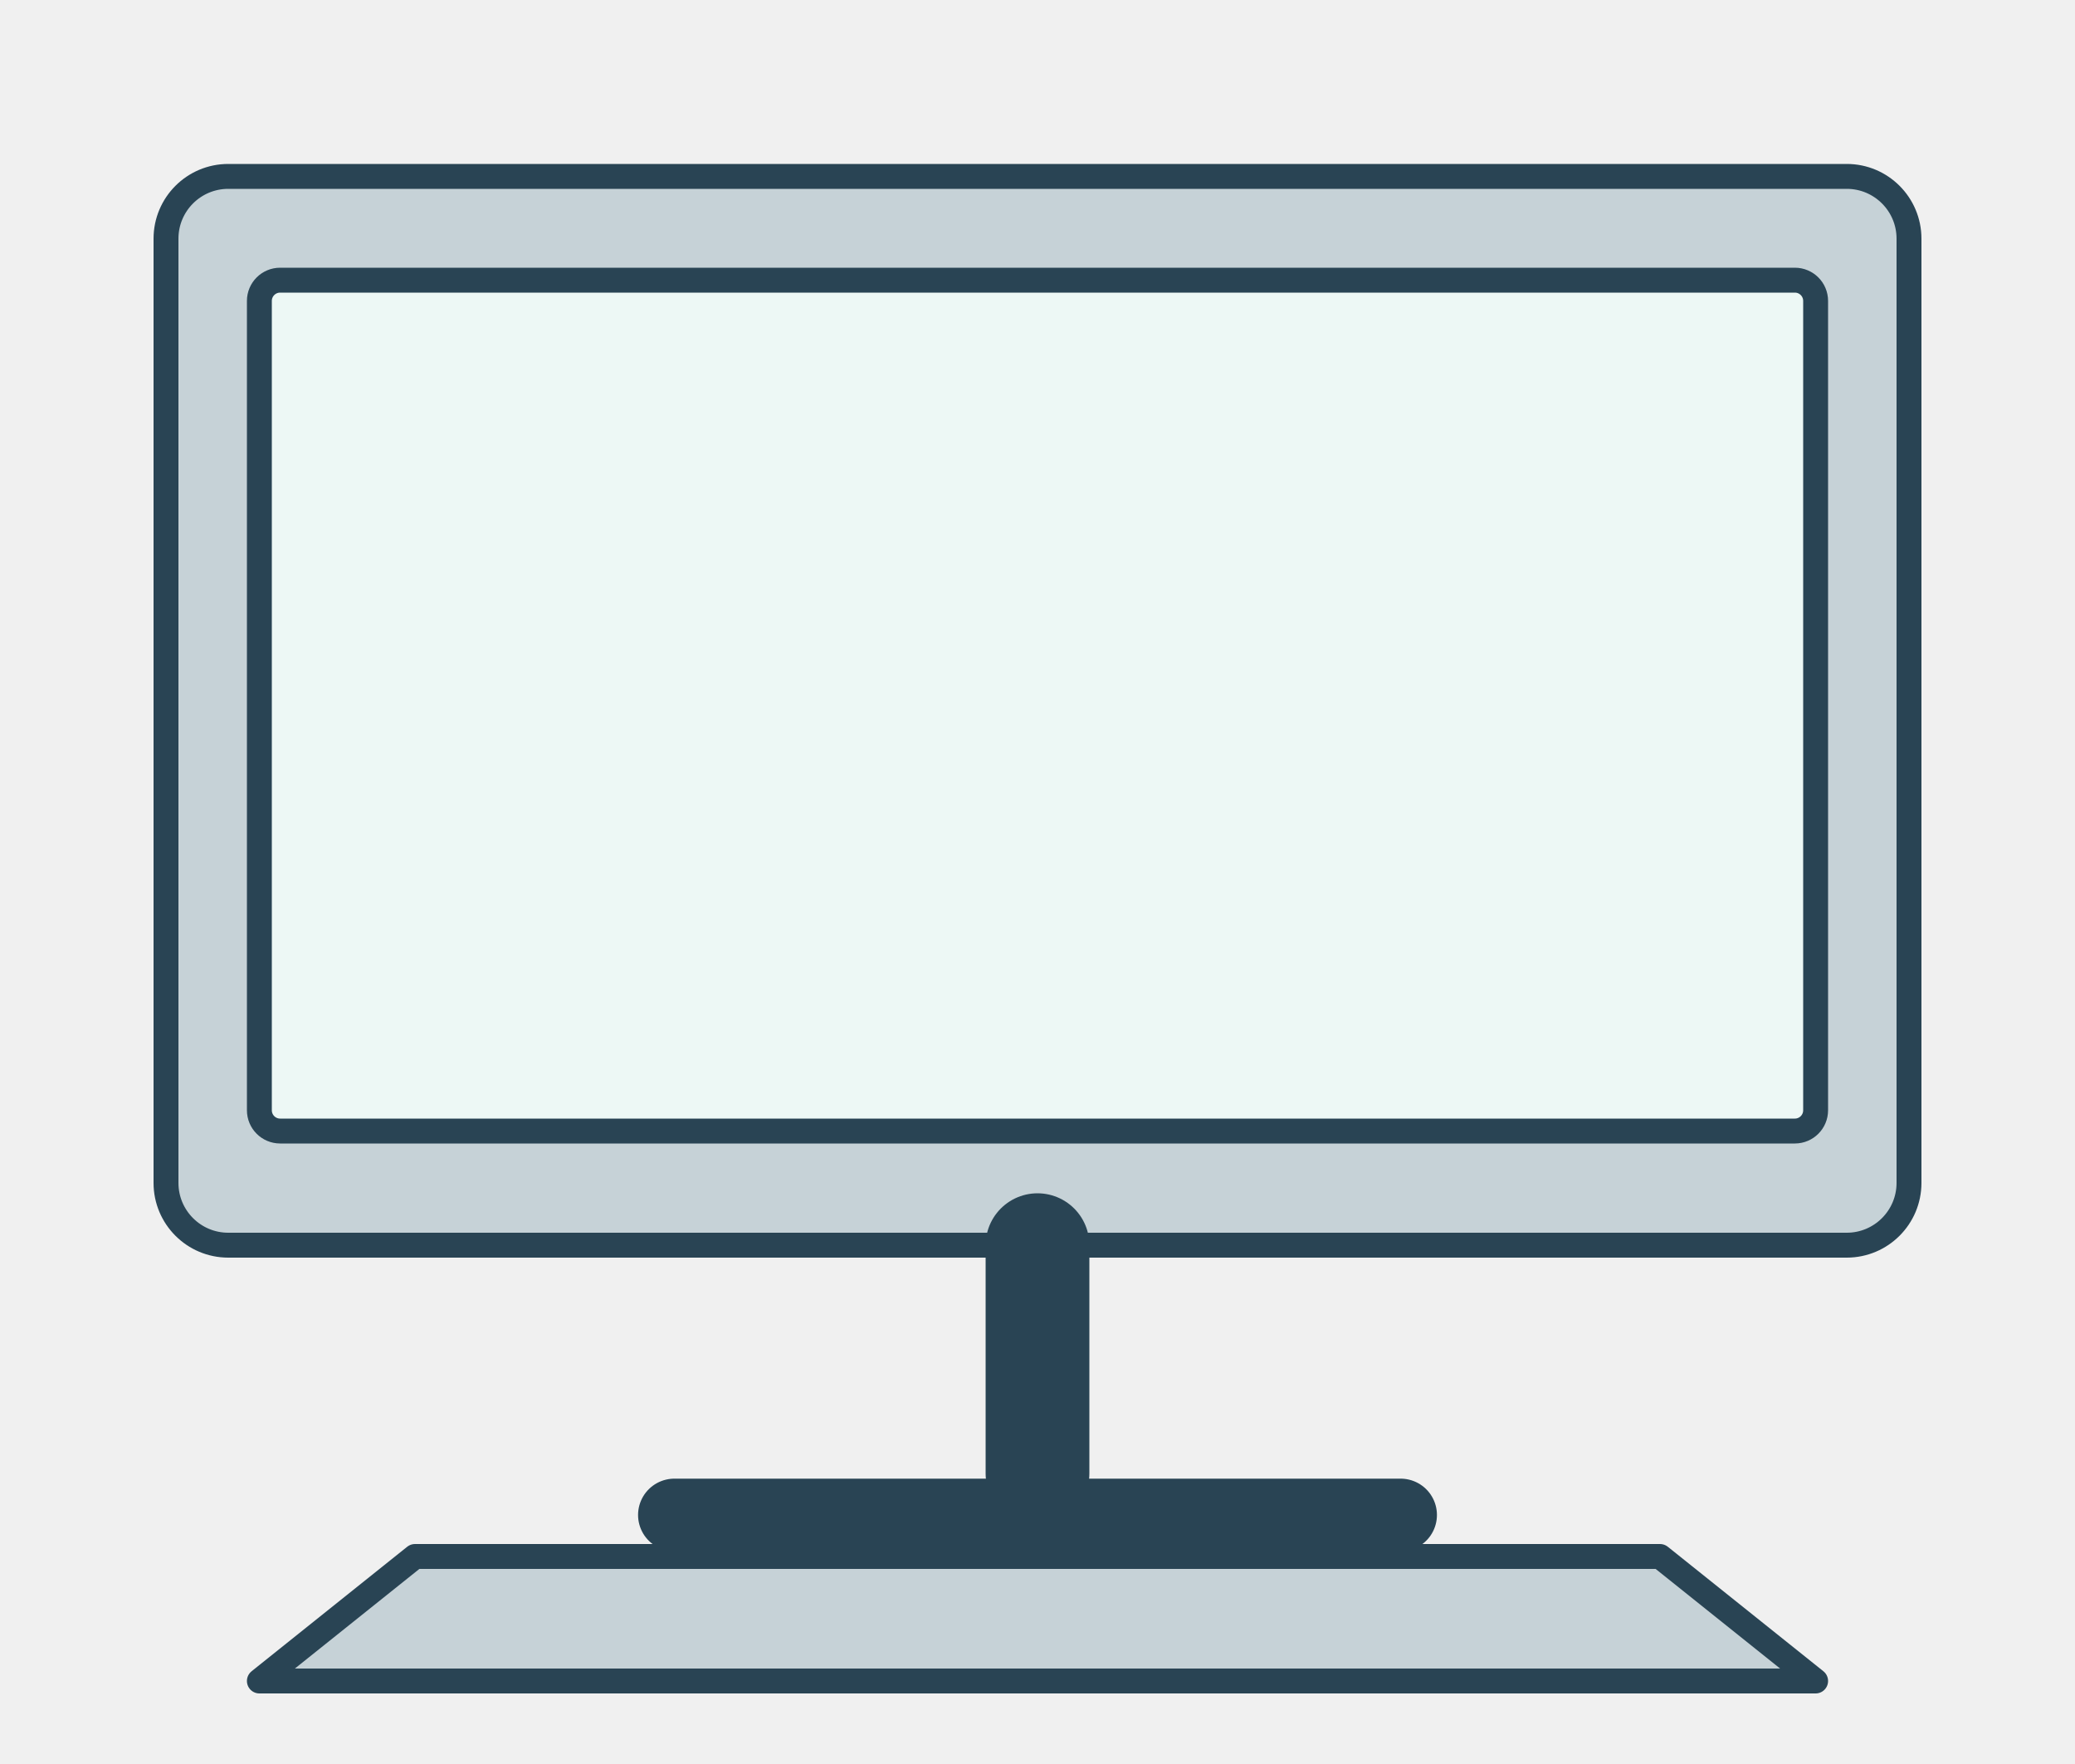
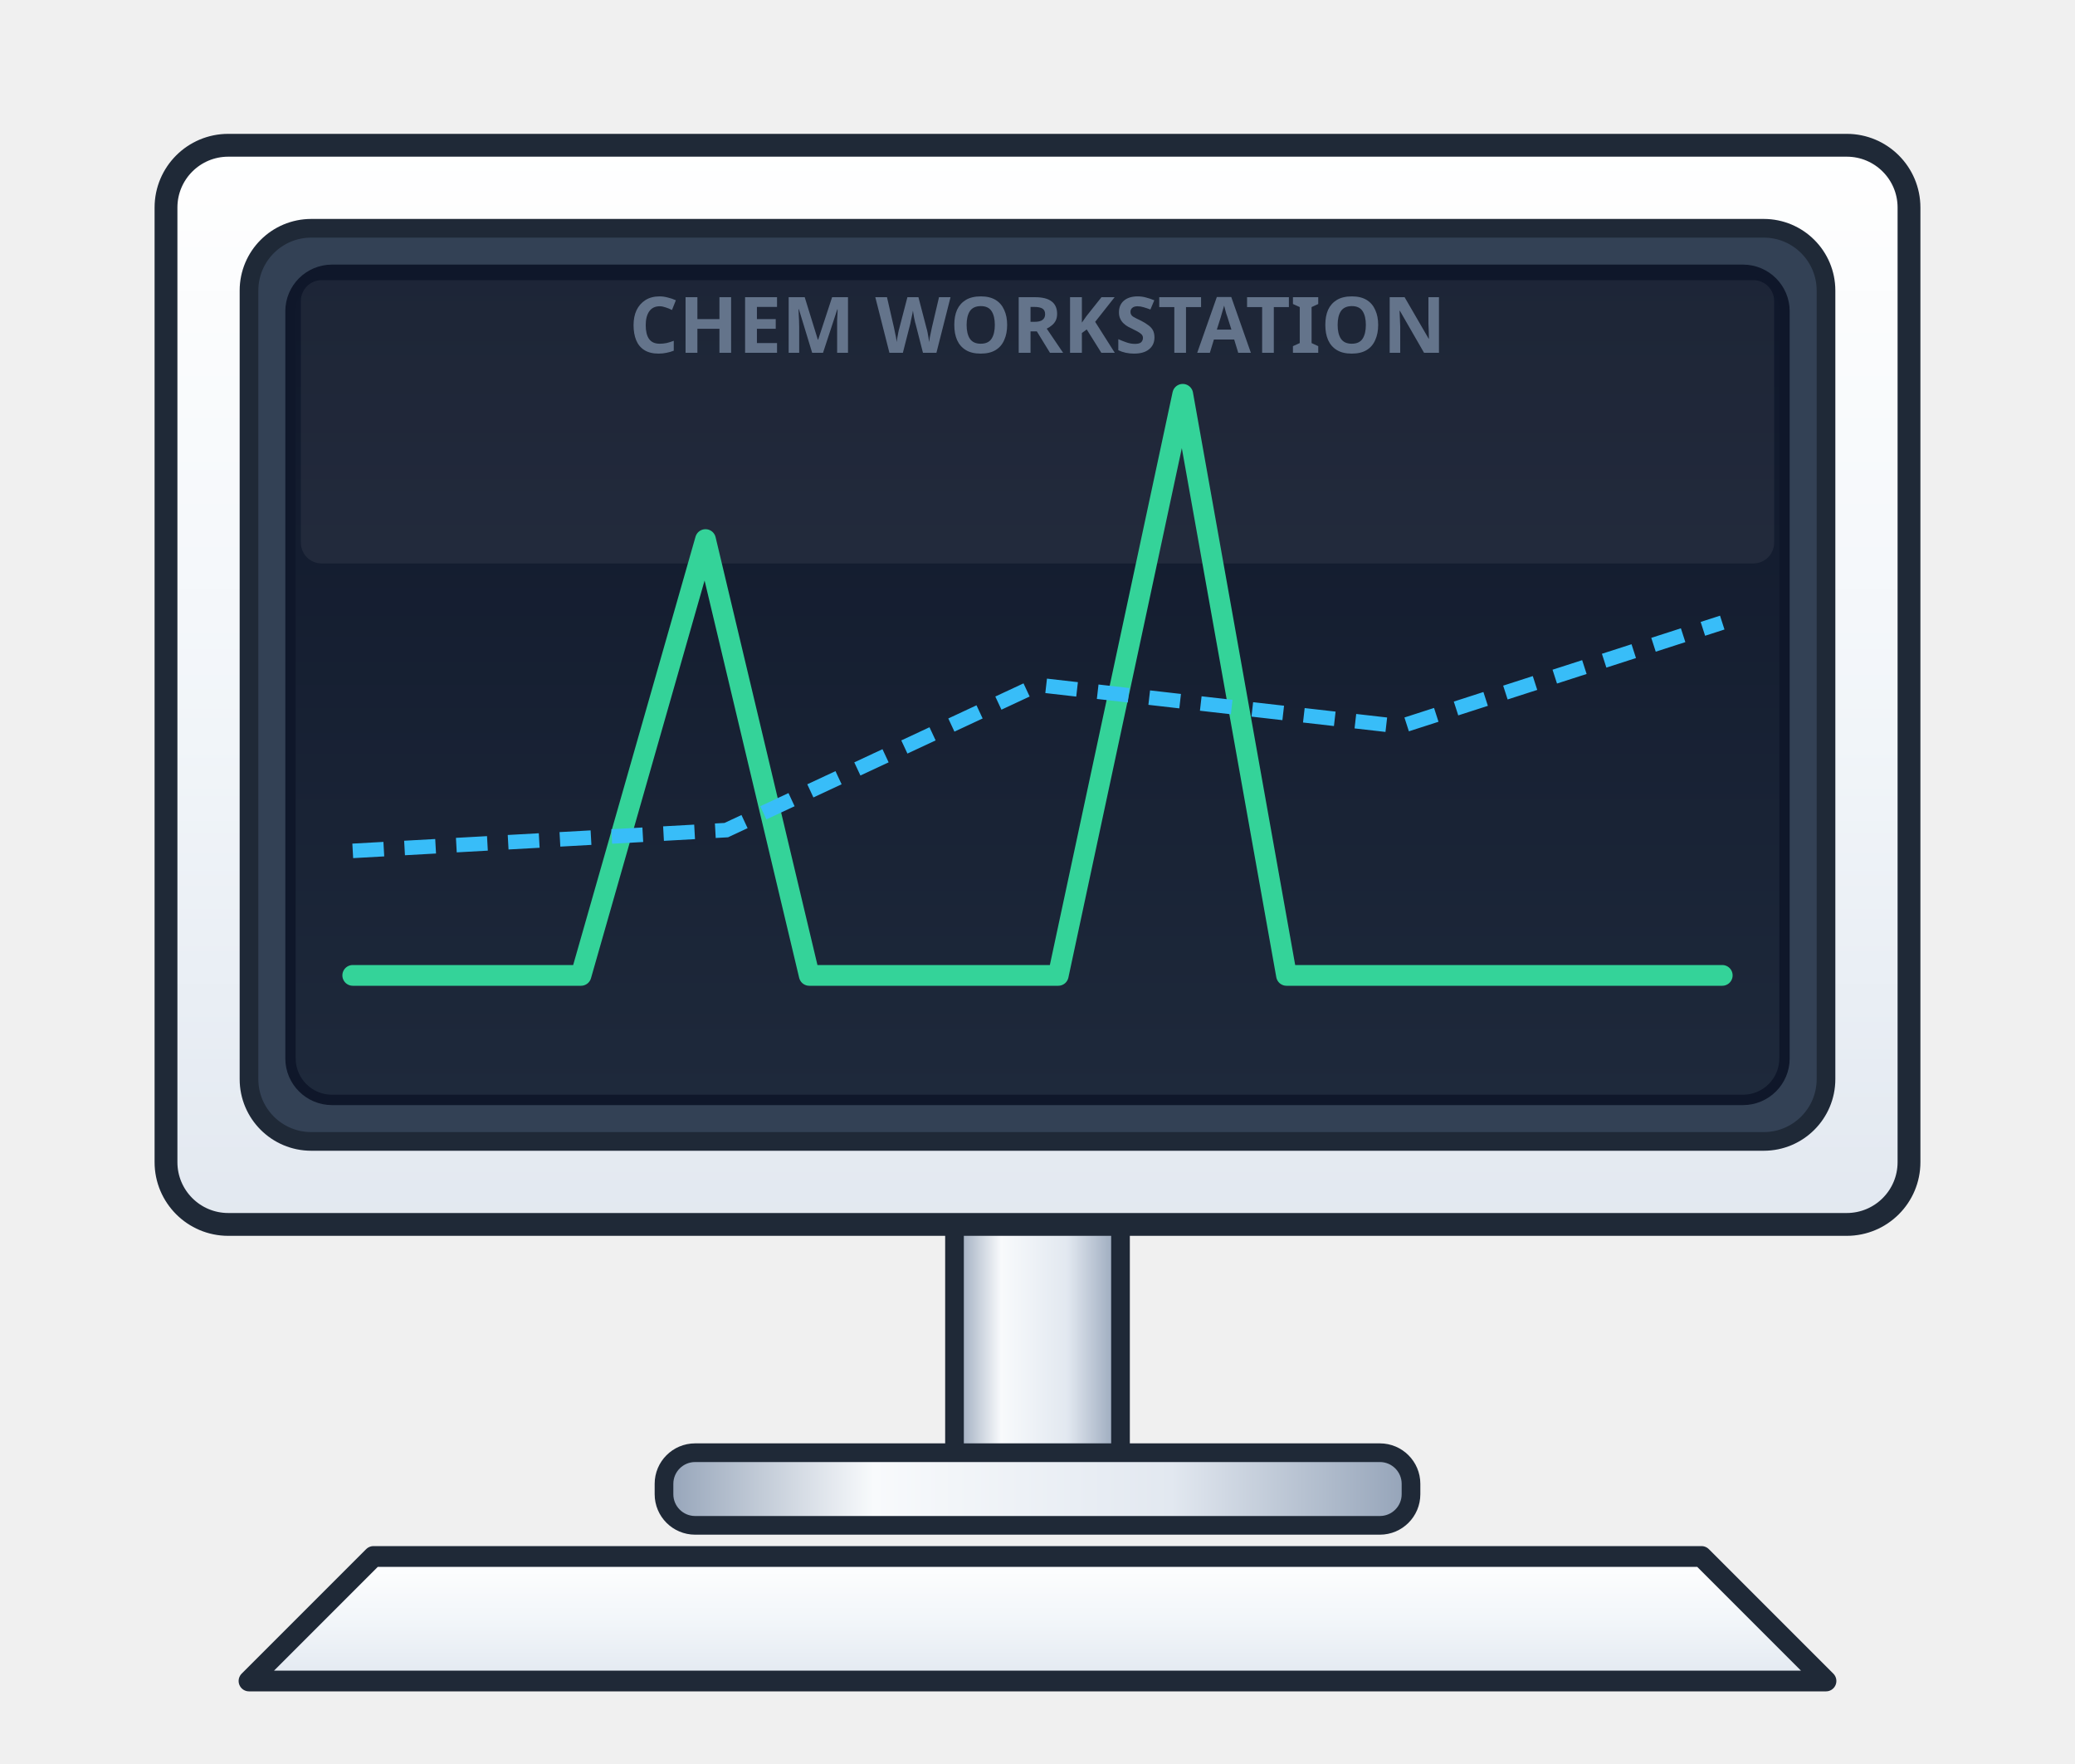
<svg xmlns="http://www.w3.org/2000/svg" width="200" height="170" viewBox="0 0 200 170">
-   <g stroke="#294454" stroke-width="2.4" stroke-linejoin="round" stroke-linecap="round">
-     <rect x="16" y="17" width="168" height="103" rx="6" fill="#c6d2d7" />
-     <rect x="25" y="27" width="150" height="82" rx="2" fill="#edf8f5" />
-     <line x1="100" y1="120" x2="100" y2="142" stroke-width="10" />
-     <line x1="65" y1="146" x2="135" y2="146" stroke-width="7" />
-     <path d="M25 162 H175 L160 150 H40Z" fill="#c6d2d7" />
-   </g>
+   <defs>
+     <linearGradient id="computer-glass" x1="0" y1="0" x2="1" y2="0">
+       <stop offset="0%" stop-color="#E2F1F7" stop-opacity="0.74" />
+       <stop offset="22%" stop-color="#FFFFFF" stop-opacity="0.88" />
+       <stop offset="55%" stop-color="#F7FBFD" stop-opacity="0.56" />
+       <stop offset="88%" stop-color="#CFE4EE" stop-opacity="0.70" />
+       <stop offset="100%" stop-color="#DCECF4" stop-opacity="0.80" />
+     </linearGradient>
+     <linearGradient id="computer-glass-v" x1="0" y1="0" x2="0" y2="1">
+       <stop offset="0%" stop-color="#F7FBFD" stop-opacity="0.82" />
+       <stop offset="55%" stop-color="#E2F1F7" stop-opacity="0.64" />
+       <stop offset="100%" stop-color="#CFE4EE" stop-opacity="0.78" />
+     </linearGradient>
+     <linearGradient id="computer-coolant" x1="0" y1="0" x2="1" y2="0">
+       <stop offset="0%" stop-color="#CCFBF1" stop-opacity="0.40" />
+       <stop offset="50%" stop-color="#E0F2FE" stop-opacity="0.28" />
+       <stop offset="100%" stop-color="#BAE6FD" stop-opacity="0.46" />
+     </linearGradient>
+     <linearGradient id="computer-frost" x1="0" y1="0" x2="1" y2="0">
+       <stop offset="0%" stop-color="#CBD5E1" stop-opacity="0.74" />
+       <stop offset="32%" stop-color="#F1F5F9" stop-opacity="0.84" />
+       <stop offset="72%" stop-color="#CBD5E1" stop-opacity="0.74" />
+       <stop offset="100%" stop-color="#94A3B8" stop-opacity="0.80" />
+     </linearGradient>
+     <linearGradient id="computer-metal" x1="0" y1="0" x2="1" y2="0">
+       <stop offset="0%" stop-color="#94A3B8" />
+       <stop offset="28%" stop-color="#F8FAFC" />
+       <stop offset="68%" stop-color="#E2E8F0" />
+       <stop offset="100%" stop-color="#94A3B8" />
+     </linearGradient>
+     <linearGradient id="computer-metal-v" x1="0" y1="0" x2="0" y2="1">
+       <stop offset="0%" stop-color="#E2E8F0" />
+       <stop offset="45%" stop-color="#F8FAFC" />
+       <stop offset="100%" stop-color="#94A3B8" />
+     </linearGradient>
+     <linearGradient id="computer-chassis" x1="0" y1="0" x2="0" y2="1">
+       <stop offset="0%" stop-color="#FFFFFF" />
+       <stop offset="55%" stop-color="#F1F5F9" />
+       <stop offset="100%" stop-color="#E2E8F0" />
+     </linearGradient>
+     <linearGradient id="computer-porcelain" x1="0" y1="0" x2="1" y2="0">
+       <stop offset="0%" stop-color="#ECEBE4" />
+       <stop offset="28%" stop-color="#FFFFFF" />
+       <stop offset="68%" stop-color="#F4F3EE" />
+       <stop offset="100%" stop-color="#DFDDD4" />
+     </linearGradient>
+     <linearGradient id="computer-rubber" x1="0" y1="0" x2="1" y2="0">
+       <stop offset="0%" stop-color="#475569" />
+       <stop offset="28%" stop-color="#64748B" />
+       <stop offset="72%" stop-color="#334155" />
+       <stop offset="100%" stop-color="#1E293B" />
+     </linearGradient>
+     <linearGradient id="computer-cork" x1="0" y1="0" x2="1" y2="0">
+       <stop offset="0%" stop-color="#C98A4B" />
+       <stop offset="30%" stop-color="#E7B98A" />
+       <stop offset="72%" stop-color="#B9783A" />
+       <stop offset="100%" stop-color="#9A5E26" />
+     </linearGradient>
+     <linearGradient id="computer-accent" x1="0" y1="0" x2="0" y2="1">
+       <stop offset="0%" stop-color="#14B8A6" />
+       <stop offset="100%" stop-color="#0F766E" />
+     </linearGradient>
+     <linearGradient id="computer-amber" x1="0" y1="0" x2="1" y2="0">
+       <stop offset="0%" stop-color="#78350F" stop-opacity="0.90" />
+       <stop offset="24%" stop-color="#D97706" stop-opacity="0.80" />
+       <stop offset="58%" stop-color="#B45309" stop-opacity="0.86" />
+       <stop offset="100%" stop-color="#78350F" stop-opacity="0.92" />
+     </linearGradient>
+     <linearGradient id="computer-brass" x1="0" y1="0" x2="1" y2="0">
+       <stop offset="0%" stop-color="#B45309" />
+       <stop offset="30%" stop-color="#FDE68A" />
+       <stop offset="68%" stop-color="#D97706" />
+       <stop offset="100%" stop-color="#92400E" />
+     </linearGradient>
+     <linearGradient id="computer-copper" x1="0" y1="0" x2="1" y2="0">
+       <stop offset="0%" stop-color="#9A3412" />
+       <stop offset="35%" stop-color="#FDBA74" />
+       <stop offset="70%" stop-color="#EA580C" />
+       <stop offset="100%" stop-color="#7C2D12" />
+     </linearGradient>
+     <linearGradient id="computer-screen" x1="0" y1="0" x2="0" y2="1">
+       <stop offset="0%" stop-color="#0F172A" />
+       <stop offset="100%" stop-color="#1E293B" />
+     </linearGradient>
+     <linearGradient id="computer-liquid" x1="0" y1="0" x2="0" y2="1">
+       <stop offset="0%" stop-color="#99F6E4" stop-opacity="0.56" />
+       <stop offset="100%" stop-color="#14B8A6" stop-opacity="0.40" />
+     </linearGradient>
+   </defs>
+   <rect x="92" y="116" width="16" height="28" fill="url(#computer-metal)" stroke="#1F2937" stroke-width="1.8" />
+   <rect x="64" y="140" width="72" height="7" rx="3" fill="url(#computer-metal)" stroke="#1F2937" stroke-width="1.8" />
+   <path d="M24 162 H176 L164 150 H36 Z" fill="url(#computer-chassis)" stroke="#1F2937" stroke-width="2.0" stroke-linejoin="round" />
+   <rect x="16" y="14" width="168" height="104" rx="6" fill="url(#computer-chassis)" stroke="#1F2937" stroke-width="2.2" />
+   <rect x="24" y="22" width="152" height="88" rx="6" fill="#334155" stroke="#1F2937" stroke-width="1.8" />
+   <rect x="28" y="26" width="144" height="80" rx="4" fill="url(#computer-screen)" stroke="#0F172A" stroke-width="1" />
+   <rect x="29" y="27" width="142" height="27.3" rx="2" fill="#FFFFFF" fill-opacity="0.06" stroke="none" />
+   <polyline points="34,94 56,94 68,52 78,94 102,94 114,38 124,94 166,94" fill="none" stroke="#34D399" stroke-width="2.0" stroke-linecap="round" stroke-linejoin="round" />
+   <polyline points="34,82 70,80 100,66 135,70 166,60" fill="none" stroke="#38BDF8" stroke-width="1.4" stroke-dasharray="3 2" />
+   <text x="100" y="34" fill="#64748B" stroke="none" font-family="Consolas, Segoe UI, monospace" font-size="7.5" font-weight="700" text-anchor="middle">CHEM WORKSTATION</text>
</svg>
